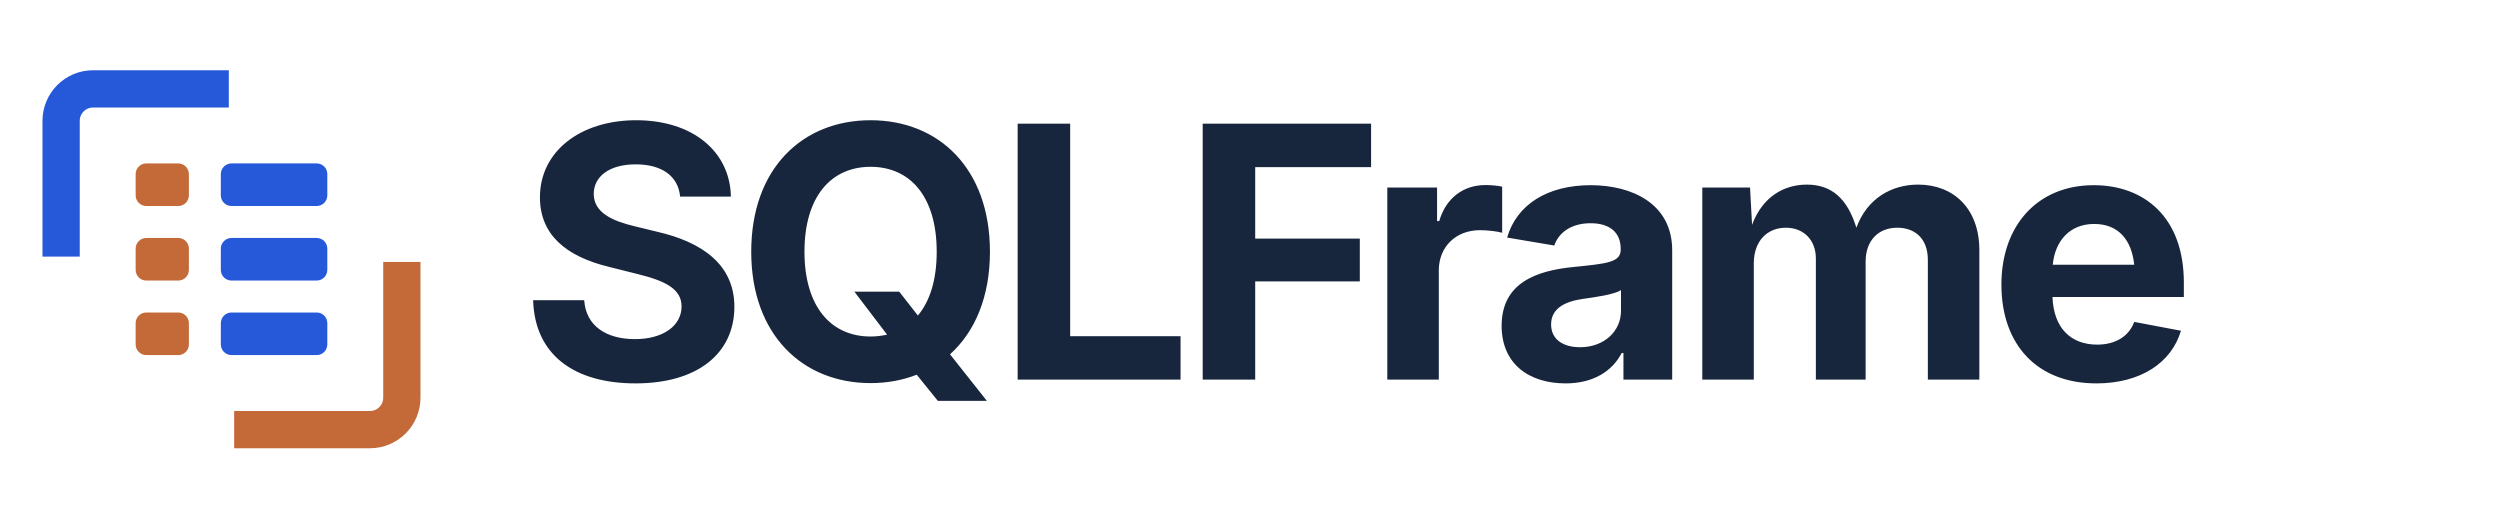
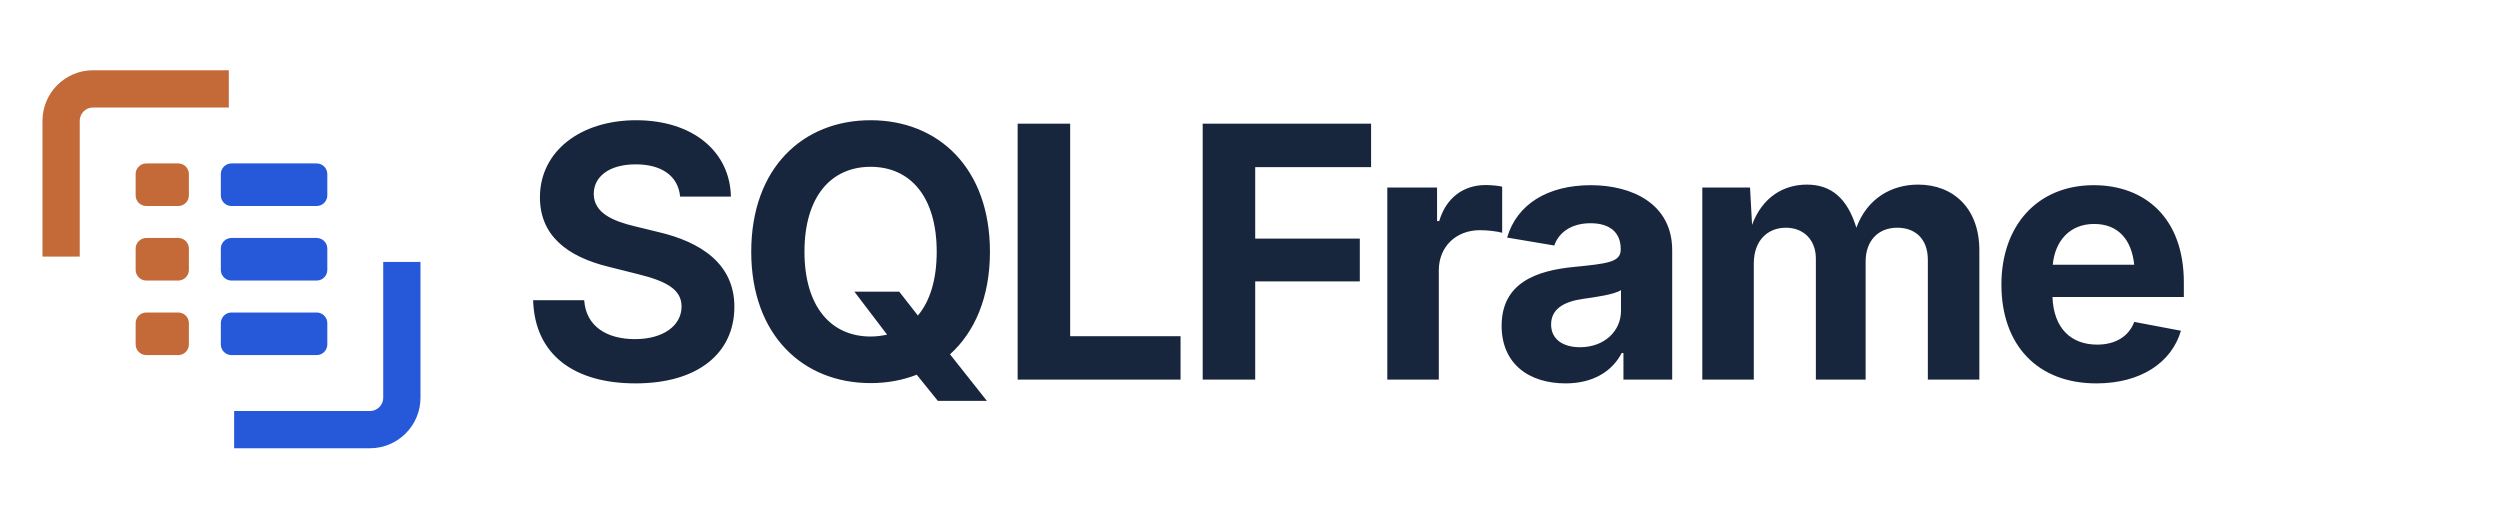
<svg xmlns="http://www.w3.org/2000/svg" viewBox="0 0 270 56" role="img" aria-labelledby="title">
  <g transform="translate(2 5) scale(1.15)" fill="none">
-     <path d="M18 4H7a3 3 0 0 0-3 3v11" stroke="#2659d9" stroke-width="3.5" stroke-linecap="square" />
-     <path d="M22 36h11a3 3 0 0 0 3-3V22" stroke="#c46a39" stroke-width="3.5" stroke-linecap="square" />
+     <path d="M18 4H7a3 3 0 0 0-3 3v11" stroke="#c46a39" stroke-width="3.5" stroke-linecap="square" />
+     <path d="M22 36h11a3 3 0 0 0 3-3V22" stroke="#2659d9" stroke-width="3.5" stroke-linecap="square" />
    <g fill="#2659d9">
      <rect x="11" y="11" width="5" height="4" rx="1" fill="#c46a39" />
      <rect x="19" y="11" width="10" height="4" rx="1" />
      <rect x="11" y="18" width="5" height="4" rx="1" fill="#c46a39" />
      <rect x="19" y="18" width="10" height="4" rx="1" />
      <rect x="11" y="25" width="5" height="4" rx="1" fill="#c46a39" />
      <rect x="19" y="25" width="10" height="4" rx="1" />
    </g>
  </g>
  <text x="56" y="41" font-family="Inter, -apple-system, BlinkMacSystemFont, Segoe UI, sans-serif" font-size="38" font-weight="650" letter-spacing="-1.5" fill="#18263d">SQLFrame</text>
</svg>
